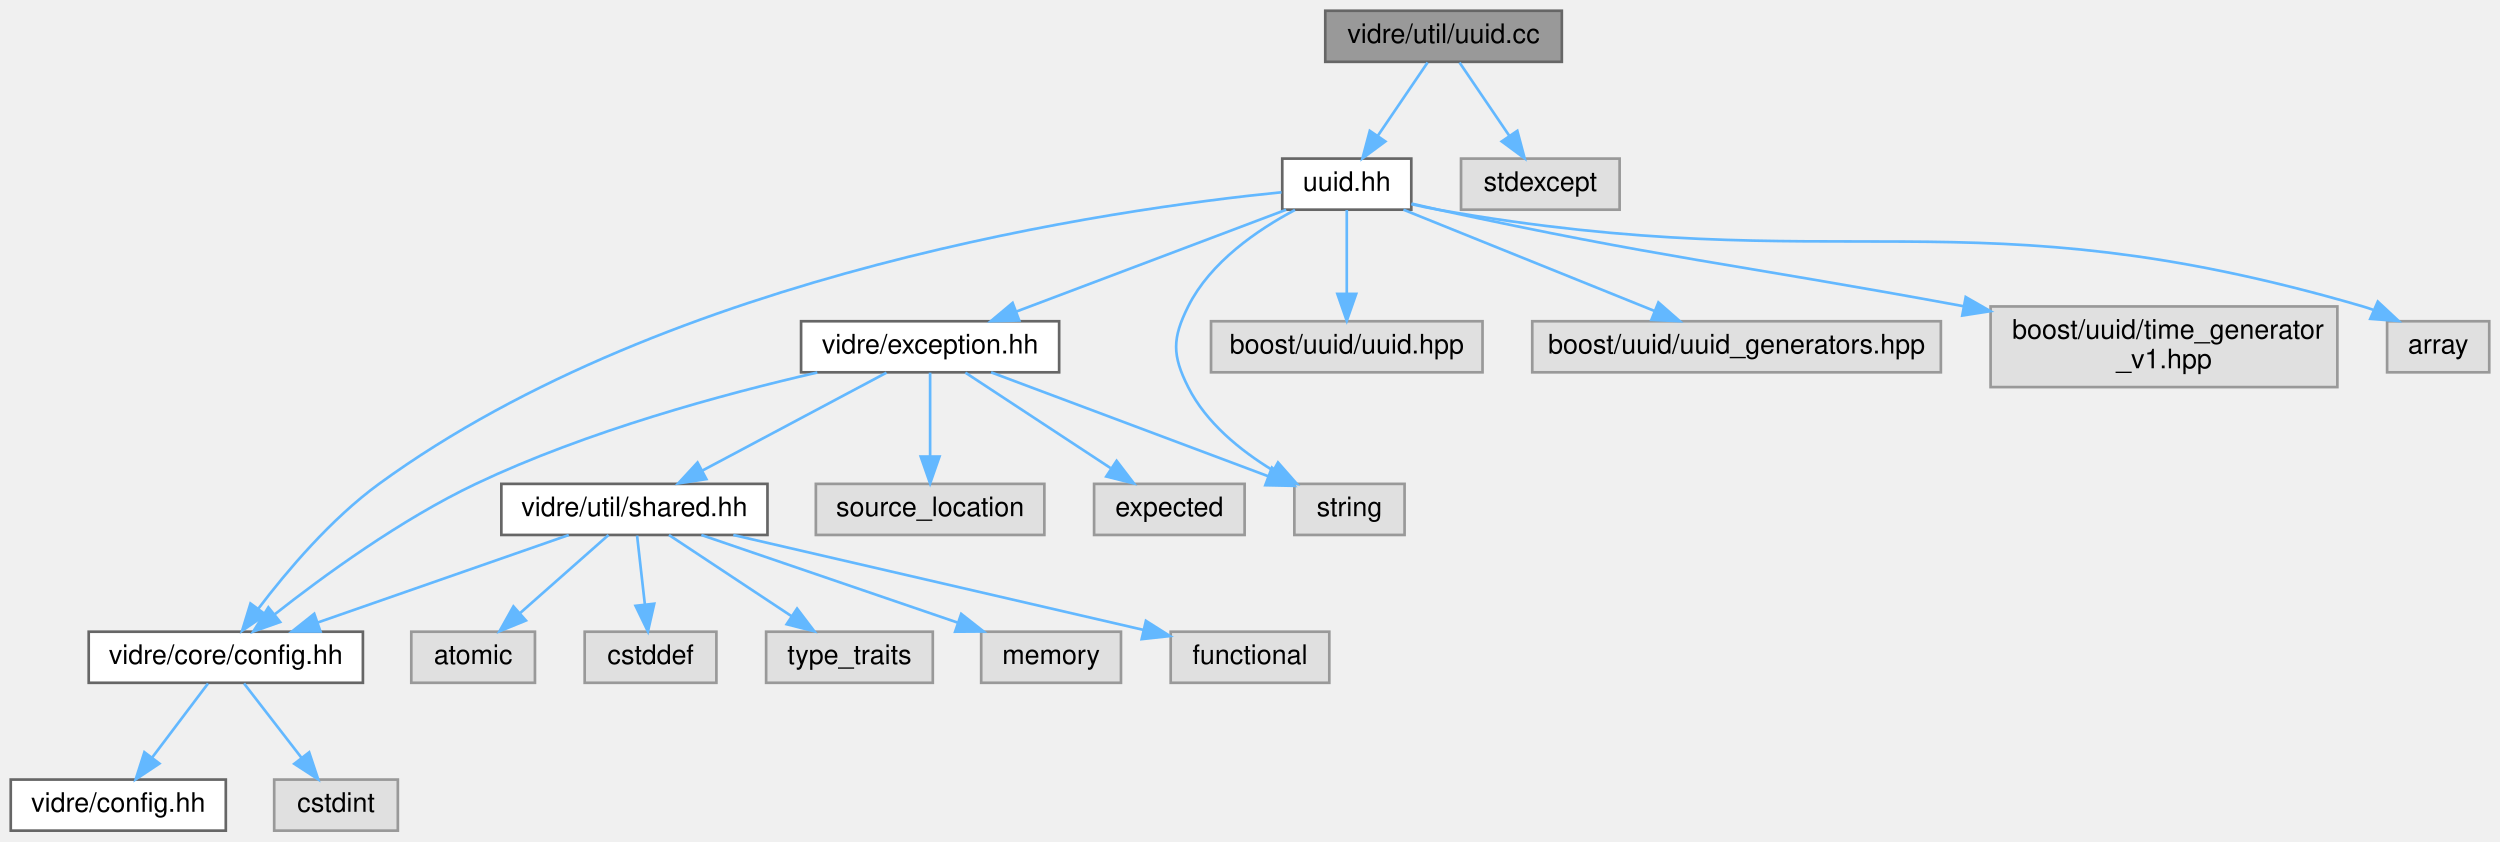
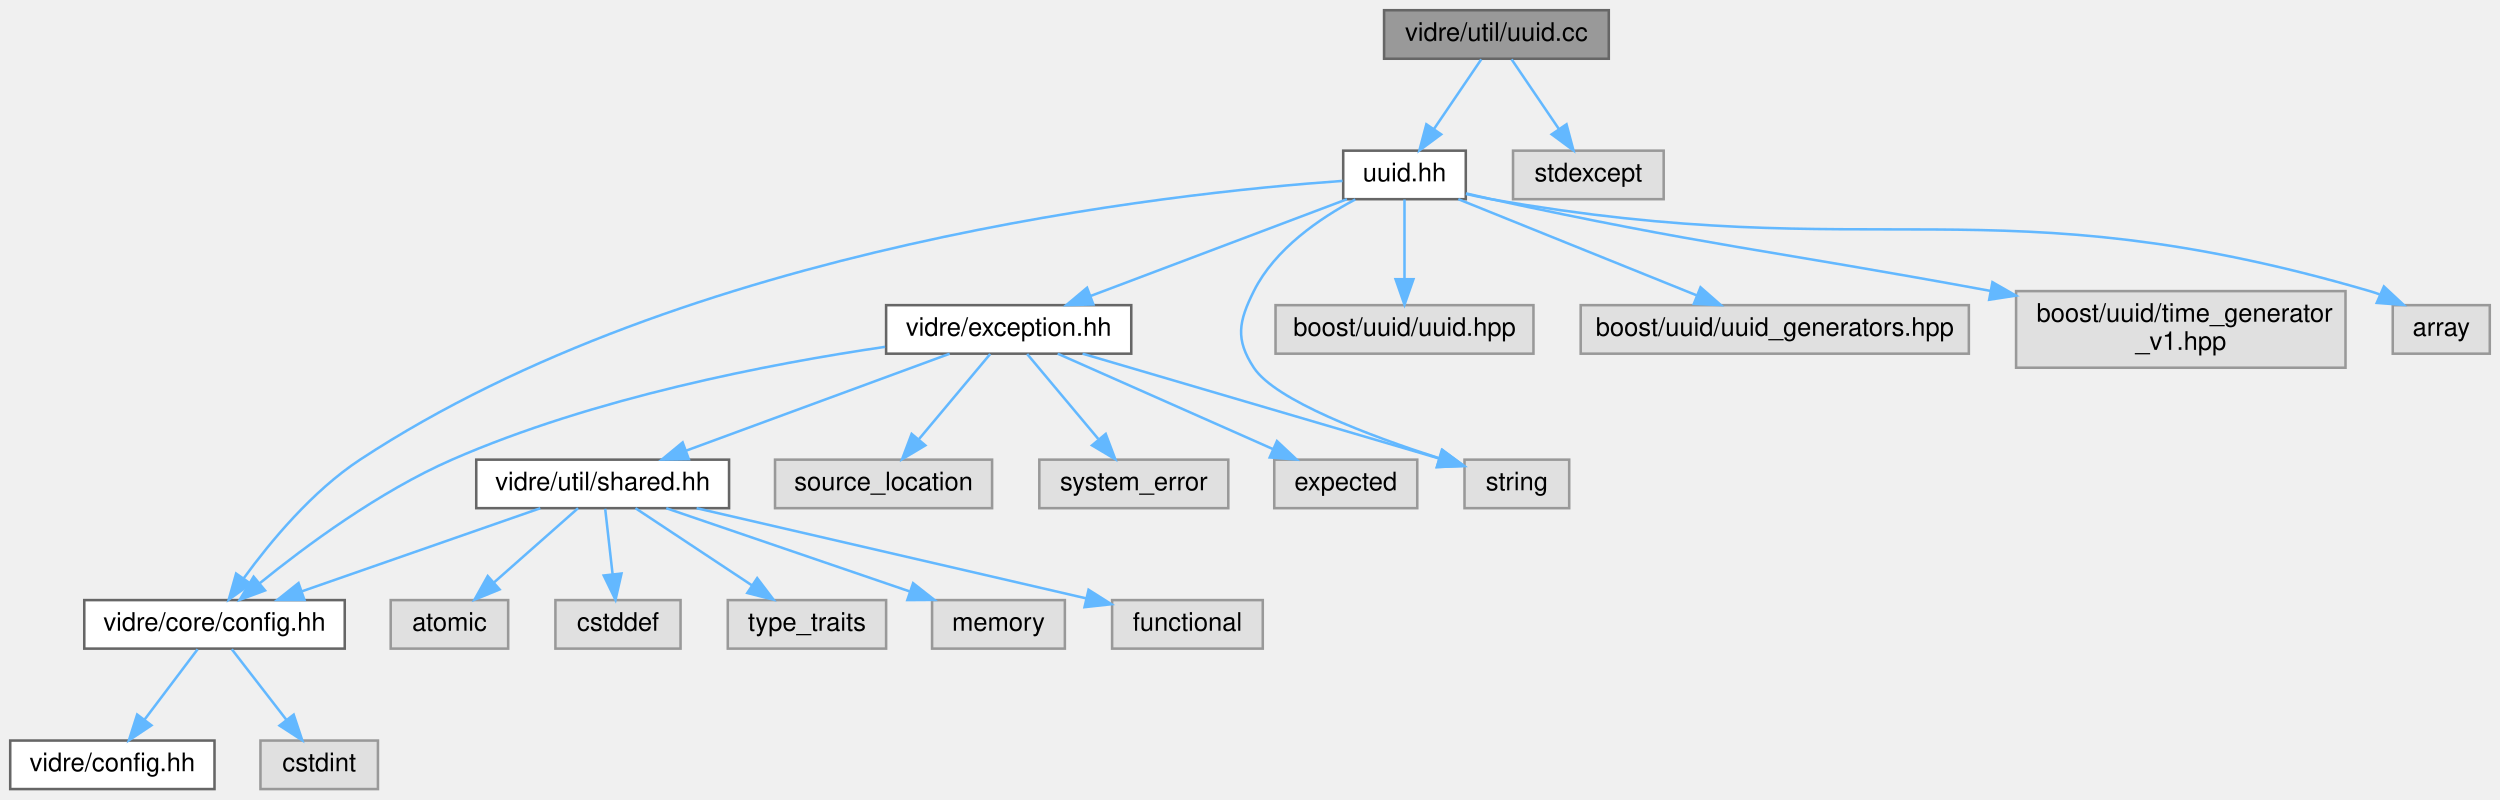
- <svg xmlns="http://www.w3.org/2000/svg" xmlns:xlink="http://www.w3.org/1999/xlink" width="930pt" height="313pt" viewBox="0.00 0.00 930.00 313.00">
+ <svg xmlns="http://www.w3.org/2000/svg" xmlns:xlink="http://www.w3.org/1999/xlink" width="979pt" height="313pt" viewBox="0.00 0.00 979.00 313.00">
  <g id="graph0" class="graph" transform="scale(1 1) rotate(0) translate(4 309)">
    <g id="Node000001" class="node">
      <g id="a_Node000001">
        <a xlink:title=" ">
-           <polygon fill="#999999" stroke="#666666" points="577,-305 489,-305 489,-286 577,-286 577,-305" />
-           <text text-anchor="middle" x="533" y="-293" font-family="Helvetica,sans-Serif" font-size="10.00">vidre/util/uuid.cc</text>
+           <polygon fill="#999999" stroke="#666666" points="626,-305 538,-305 538,-286 626,-286 626,-305" />
+           <text text-anchor="middle" x="582" y="-293" font-family="Helvetica,sans-Serif" font-size="10.00">vidre/util/uuid.cc</text>
        </a>
      </g>
    </g>
    <g id="Node000002" class="node">
      <g id="a_Node000002">
        <a xlink:href="uuid_8hh.html" target="_top" xlink:title=" ">
-           <polygon fill="white" stroke="#666666" points="521,-250 473,-250 473,-231 521,-231 521,-250" />
-           <text text-anchor="middle" x="497" y="-238" font-family="Helvetica,sans-Serif" font-size="10.00">uuid.hh</text>
+           <polygon fill="white" stroke="#666666" points="570,-250 522,-250 522,-231 570,-231 570,-250" />
+           <text text-anchor="middle" x="546" y="-238" font-family="Helvetica,sans-Serif" font-size="10.00">uuid.hh</text>
        </a>
      </g>
    </g>
    <g id="edge1_Node000001_Node000002" class="edge">
      <g id="a_edge1_Node000001_Node000002">
        <a xlink:title=" ">
-           <path fill="none" stroke="#63b8ff" d="M527.06,-285.75C522.02,-278.34 514.66,-267.5 508.49,-258.41" />
-           <polygon fill="#63b8ff" stroke="#63b8ff" points="511.35,-256.39 502.83,-250.09 505.56,-260.33 511.35,-256.39" />
-         </a>
-       </g>
-     </g>
-     <g id="Node000020" class="node">
-       <g id="a_Node000020">
-         <a xlink:title=" ">
-           <polygon fill="#e0e0e0" stroke="#999999" points="598.5,-250 539.5,-250 539.5,-231 598.5,-231 598.5,-250" />
-           <text text-anchor="middle" x="569" y="-238" font-family="Helvetica,sans-Serif" font-size="10.00">stdexcept</text>
-         </a>
-       </g>
-     </g>
-     <g id="edge22_Node000001_Node000020" class="edge">
-       <g id="a_edge22_Node000001_Node000020">
-         <a xlink:title=" ">
-           <path fill="none" stroke="#63b8ff" d="M538.94,-285.75C543.98,-278.34 551.34,-267.5 557.51,-258.41" />
-           <polygon fill="#63b8ff" stroke="#63b8ff" points="560.44,-260.33 563.17,-250.09 554.65,-256.39 560.44,-260.33" />
+           <path fill="none" stroke="#63b8ff" d="M576.06,-285.75C571.02,-278.34 563.66,-267.5 557.49,-258.41" />
+           <polygon fill="#63b8ff" stroke="#63b8ff" points="560.35,-256.39 551.83,-250.09 554.56,-260.33 560.35,-256.39" />
+         </a>
+       </g>
+     </g>
+     <g id="Node000021" class="node">
+       <g id="a_Node000021">
+         <a xlink:title=" ">
+           <polygon fill="#e0e0e0" stroke="#999999" points="647.5,-250 588.5,-250 588.5,-231 647.5,-231 647.5,-250" />
+           <text text-anchor="middle" x="618" y="-238" font-family="Helvetica,sans-Serif" font-size="10.00">stdexcept</text>
+         </a>
+       </g>
+     </g>
+     <g id="edge23_Node000001_Node000021" class="edge">
+       <g id="a_edge23_Node000001_Node000021">
+         <a xlink:title=" ">
+           <path fill="none" stroke="#63b8ff" d="M587.94,-285.75C592.98,-278.34 600.34,-267.5 606.51,-258.41" />
+           <polygon fill="#63b8ff" stroke="#63b8ff" points="609.44,-260.33 612.17,-250.09 603.65,-256.39 609.44,-260.33" />
        </a>
      </g>
    </g>
    <g id="Node000003" class="node">
      <g id="a_Node000003">
        <a xlink:href="libs_2core_2vidre_2core_2config_8hh.html" target="_top" xlink:title=" ">
          <polygon fill="white" stroke="#666666" points="131,-74 29,-74 29,-55 131,-55 131,-74" />
          <text text-anchor="middle" x="80" y="-62" font-family="Helvetica,sans-Serif" font-size="10.00">vidre/core/config.hh</text>
        </a>
      </g>
    </g>
    <g id="edge2_Node000002_Node000003" class="edge">
      <g id="a_edge2_Node000002_Node000003">
        <a xlink:title=" ">
-           <path fill="none" stroke="#63b8ff" d="M472.73,-237.48C411.02,-231.29 245.34,-207.89 137,-129 119.12,-115.98 102.71,-96.55 92.13,-82.61" />
-           <polygon fill="#63b8ff" stroke="#63b8ff" points="94.82,-80.35 86.07,-74.37 89.18,-84.5 94.82,-80.35" />
+           <path fill="none" stroke="#63b8ff" d="M521.74,-238.16C454.95,-233.45 264.86,-213.01 137,-129 118.31,-116.72 101.85,-96.85 91.48,-82.6" />
+           <polygon fill="#63b8ff" stroke="#63b8ff" points="94.19,-80.37 85.58,-74.19 88.46,-84.39 94.19,-80.37" />
        </a>
      </g>
    </g>
    <g id="Node000006" class="node">
      <g id="a_Node000006">
        <a xlink:href="core_2vidre_2exception_8hh.html" target="_top" xlink:title=" ">
-           <polygon fill="white" stroke="#666666" points="390,-189.5 294,-189.5 294,-170.5 390,-170.5 390,-189.5" />
-           <text text-anchor="middle" x="342" y="-177.5" font-family="Helvetica,sans-Serif" font-size="10.00">vidre/exception.hh</text>
+           <polygon fill="white" stroke="#666666" points="439,-189.5 343,-189.5 343,-170.5 439,-170.5 439,-189.5" />
+           <text text-anchor="middle" x="391" y="-177.5" font-family="Helvetica,sans-Serif" font-size="10.00">vidre/exception.hh</text>
        </a>
      </g>
    </g>
    <g id="edge5_Node000002_Node000006" class="edge">
      <g id="a_edge5_Node000002_Node000006">
        <a xlink:title=" ">
-           <path fill="none" stroke="#63b8ff" d="M474.46,-230.99C448.06,-221.03 404.12,-204.45 374.15,-193.13" />
-           <polygon fill="#63b8ff" stroke="#63b8ff" points="375.16,-189.77 364.57,-189.52 372.69,-196.32 375.16,-189.77" />
-         </a>
-       </g>
-     </g>
-     <g id="Node000014" class="node">
-       <g id="a_Node000014">
-         <a xlink:title=" ">
-           <polygon fill="#e0e0e0" stroke="#999999" points="518.5,-129 477.5,-129 477.5,-110 518.5,-110 518.5,-129" />
-           <text text-anchor="middle" x="498" y="-117" font-family="Helvetica,sans-Serif" font-size="10.00">string</text>
-         </a>
-       </g>
-     </g>
-     <g id="edge20_Node000002_Node000014" class="edge">
-       <g id="a_edge20_Node000002_Node000014">
-         <a xlink:title=" ">
-           <path fill="none" stroke="#63b8ff" d="M477.73,-230.9C463.88,-223.55 446.24,-211.54 438,-195 432.05,-183.07 432.01,-176.91 438,-165 444.69,-151.71 457.44,-141.39 469.47,-134.05" />
-           <polygon fill="#63b8ff" stroke="#63b8ff" points="471.42,-136.97 478.42,-129.02 467.99,-130.87 471.42,-136.97" />
-         </a>
-       </g>
-     </g>
-     <g id="Node000016" class="node">
-       <g id="a_Node000016">
-         <a xlink:title=" ">
-           <polygon fill="#e0e0e0" stroke="#999999" points="547.5,-189.5 446.5,-189.5 446.5,-170.5 547.5,-170.5 547.5,-189.5" />
-           <text text-anchor="middle" x="497" y="-177.5" font-family="Helvetica,sans-Serif" font-size="10.00">boost/uuid/uuid.hpp</text>
-         </a>
-       </g>
-     </g>
-     <g id="edge17_Node000002_Node000016" class="edge">
-       <g id="a_edge17_Node000002_Node000016">
-         <a xlink:title=" ">
-           <path fill="none" stroke="#63b8ff" d="M497,-230.87C497,-222.75 497,-210.31 497,-199.89" />
-           <polygon fill="#63b8ff" stroke="#63b8ff" points="500.5,-199.67 497,-189.67 493.5,-199.67 500.5,-199.67" />
+           <path fill="none" stroke="#63b8ff" d="M523.46,-230.99C497.06,-221.03 453.12,-204.45 423.15,-193.13" />
+           <polygon fill="#63b8ff" stroke="#63b8ff" points="424.16,-189.77 413.57,-189.52 421.69,-196.32 424.16,-189.77" />
+         </a>
+       </g>
+     </g>
+     <g id="Node000015" class="node">
+       <g id="a_Node000015">
+         <a xlink:title=" ">
+           <polygon fill="#e0e0e0" stroke="#999999" points="610.5,-129 569.5,-129 569.5,-110 610.5,-110 610.5,-129" />
+           <text text-anchor="middle" x="590" y="-117" font-family="Helvetica,sans-Serif" font-size="10.00">string</text>
+         </a>
+       </g>
+     </g>
+     <g id="edge21_Node000002_Node000015" class="edge">
+       <g id="a_edge21_Node000002_Node000015">
+         <a xlink:title=" ">
+           <path fill="none" stroke="#63b8ff" d="M526.73,-230.9C512.88,-223.55 495.24,-211.54 487,-195 481.05,-183.07 479.68,-176.14 487,-165 495.4,-152.23 532.21,-138.39 559.44,-129.59" />
+           <polygon fill="#63b8ff" stroke="#63b8ff" points="560.84,-132.82 569.33,-126.48 558.74,-126.14 560.84,-132.82" />
        </a>
      </g>
    </g>
    <g id="Node000017" class="node">
      <g id="a_Node000017">
        <a xlink:title=" ">
-           <polygon fill="#e0e0e0" stroke="#999999" points="718,-189.5 566,-189.5 566,-170.5 718,-170.5 718,-189.5" />
-           <text text-anchor="middle" x="642" y="-177.5" font-family="Helvetica,sans-Serif" font-size="10.00">boost/uuid/uuid_generators.hpp</text>
+           <polygon fill="#e0e0e0" stroke="#999999" points="596.5,-189.5 495.5,-189.5 495.5,-170.5 596.5,-170.5 596.5,-189.5" />
+           <text text-anchor="middle" x="546" y="-177.5" font-family="Helvetica,sans-Serif" font-size="10.00">boost/uuid/uuid.hpp</text>
        </a>
      </g>
    </g>
    <g id="edge18_Node000002_Node000017" class="edge">
      <g id="a_edge18_Node000002_Node000017">
        <a xlink:title=" ">
-           <path fill="none" stroke="#63b8ff" d="M518.08,-230.99C542.68,-221.07 583.53,-204.59 611.56,-193.28" />
-           <polygon fill="#63b8ff" stroke="#63b8ff" points="612.93,-196.5 620.89,-189.52 610.31,-190.01 612.93,-196.5" />
+           <path fill="none" stroke="#63b8ff" d="M546,-230.87C546,-222.75 546,-210.31 546,-199.89" />
+           <polygon fill="#63b8ff" stroke="#63b8ff" points="549.5,-199.67 546,-189.67 542.5,-199.67 549.5,-199.67" />
        </a>
      </g>
    </g>
    <g id="Node000018" class="node">
      <g id="a_Node000018">
        <a xlink:title=" ">
-           <polygon fill="#e0e0e0" stroke="#999999" points="865.5,-195 736.5,-195 736.5,-165 865.5,-165 865.5,-195" />
-           <text text-anchor="start" x="744.5" y="-183" font-family="Helvetica,sans-Serif" font-size="10.00">boost/uuid/time_generator</text>
-           <text text-anchor="middle" x="801" y="-172" font-family="Helvetica,sans-Serif" font-size="10.00">_v1.hpp</text>
+           <polygon fill="#e0e0e0" stroke="#999999" points="767,-189.5 615,-189.5 615,-170.5 767,-170.5 767,-189.5" />
+           <text text-anchor="middle" x="691" y="-177.5" font-family="Helvetica,sans-Serif" font-size="10.00">boost/uuid/uuid_generators.hpp</text>
        </a>
      </g>
    </g>
    <g id="edge19_Node000002_Node000018" class="edge">
      <g id="a_edge19_Node000002_Node000018">
        <a xlink:title=" ">
-           <path fill="none" stroke="#63b8ff" d="M521.1,-233.27C524.42,-232.48 527.79,-231.7 531,-231 614.52,-212.91 638.28,-211.33 726.52,-195.07" />
-           <polygon fill="#63b8ff" stroke="#63b8ff" points="727.24,-198.5 736.43,-193.24 725.96,-191.62 727.24,-198.5" />
+           <path fill="none" stroke="#63b8ff" d="M567.08,-230.99C591.68,-221.07 632.53,-204.59 660.56,-193.28" />
+           <polygon fill="#63b8ff" stroke="#63b8ff" points="661.93,-196.5 669.89,-189.52 659.31,-190.01 661.93,-196.5" />
        </a>
      </g>
    </g>
    <g id="Node000019" class="node">
      <g id="a_Node000019">
        <a xlink:title=" ">
-           <polygon fill="#e0e0e0" stroke="#999999" points="922,-189.5 884,-189.5 884,-170.5 922,-170.5 922,-189.5" />
-           <text text-anchor="middle" x="903" y="-177.5" font-family="Helvetica,sans-Serif" font-size="10.00">array</text>
-         </a>
-       </g>
-     </g>
-     <g id="edge21_Node000002_Node000019" class="edge">
-       <g id="a_edge21_Node000002_Node000019">
-         <a xlink:title=" ">
-           <path fill="none" stroke="#63b8ff" d="M521.06,-233.04C524.38,-232.28 527.76,-231.57 531,-231 682.39,-204.29 727.43,-238.07 875,-195 876.26,-194.63 877.54,-194.21 878.81,-193.74" />
-           <polygon fill="#63b8ff" stroke="#63b8ff" points="880.54,-196.81 888.29,-189.59 877.73,-190.39 880.54,-196.81" />
+           <polygon fill="#e0e0e0" stroke="#999999" points="914.5,-195 785.5,-195 785.5,-165 914.5,-165 914.5,-195" />
+           <text text-anchor="start" x="793.5" y="-183" font-family="Helvetica,sans-Serif" font-size="10.00">boost/uuid/time_generator</text>
+           <text text-anchor="middle" x="850" y="-172" font-family="Helvetica,sans-Serif" font-size="10.00">_v1.hpp</text>
+         </a>
+       </g>
+     </g>
+     <g id="edge20_Node000002_Node000019" class="edge">
+       <g id="a_edge20_Node000002_Node000019">
+         <a xlink:title=" ">
+           <path fill="none" stroke="#63b8ff" d="M570.1,-233.27C573.42,-232.48 576.79,-231.7 580,-231 663.52,-212.91 687.28,-211.33 775.52,-195.07" />
+           <polygon fill="#63b8ff" stroke="#63b8ff" points="776.24,-198.5 785.43,-193.24 774.96,-191.62 776.24,-198.5" />
+         </a>
+       </g>
+     </g>
+     <g id="Node000020" class="node">
+       <g id="a_Node000020">
+         <a xlink:title=" ">
+           <polygon fill="#e0e0e0" stroke="#999999" points="971,-189.5 933,-189.5 933,-170.5 971,-170.5 971,-189.5" />
+           <text text-anchor="middle" x="952" y="-177.5" font-family="Helvetica,sans-Serif" font-size="10.00">array</text>
+         </a>
+       </g>
+     </g>
+     <g id="edge22_Node000002_Node000020" class="edge">
+       <g id="a_edge22_Node000002_Node000020">
+         <a xlink:title=" ">
+           <path fill="none" stroke="#63b8ff" d="M570.06,-233.04C573.38,-232.28 576.76,-231.57 580,-231 731.39,-204.29 776.43,-238.07 924,-195 925.26,-194.63 926.54,-194.21 927.81,-193.74" />
+           <polygon fill="#63b8ff" stroke="#63b8ff" points="929.54,-196.81 937.29,-189.59 926.73,-190.39 929.54,-196.81" />
        </a>
      </g>
    </g>
    <g id="Node000004" class="node">
      <g id="a_Node000004">
        <a xlink:href="vidre_2config_8hh.html" target="_top" xlink:title=" ">
          <polygon fill="white" stroke="#666666" points="80,-19 0,-19 0,0 80,0 80,-19" />
          <text text-anchor="middle" x="40" y="-7" font-family="Helvetica,sans-Serif" font-size="10.00">vidre/config.hh</text>
        </a>
      </g>
    </g>
    <g id="edge3_Node000003_Node000004" class="edge">
      <g id="a_edge3_Node000003_Node000004">
        <a xlink:title=" ">
          <path fill="none" stroke="#63b8ff" d="M73.39,-54.75C67.74,-47.26 59.46,-36.28 52.55,-27.13" />
          <polygon fill="#63b8ff" stroke="#63b8ff" points="55.3,-24.96 46.48,-19.09 49.71,-29.18 55.3,-24.96" />
        </a>
      </g>
    </g>
    <g id="Node000005" class="node">
      <g id="a_Node000005">
        <a xlink:title=" ">
          <polygon fill="#e0e0e0" stroke="#999999" points="144,-19 98,-19 98,0 144,0 144,-19" />
          <text text-anchor="middle" x="121" y="-7" font-family="Helvetica,sans-Serif" font-size="10.00">cstdint</text>
        </a>
      </g>
    </g>
    <g id="edge4_Node000003_Node000005" class="edge">
      <g id="a_edge4_Node000003_Node000005">
        <a xlink:title=" ">
          <path fill="none" stroke="#63b8ff" d="M86.77,-54.75C92.56,-47.26 101.06,-36.28 108.14,-27.13" />
          <polygon fill="#63b8ff" stroke="#63b8ff" points="111.01,-29.14 114.36,-19.09 105.47,-24.86 111.01,-29.14" />
        </a>
      </g>
    </g>
    <g id="edge6_Node000006_Node000003" class="edge">
      <g id="a_edge6_Node000006_Node000003">
        <a xlink:title=" ">
-           <path fill="none" stroke="#63b8ff" d="M300.04,-170.43C265.02,-162.38 214.32,-148.62 173,-129 145.07,-115.74 116.17,-94.63 98.14,-80.43" />
-           <polygon fill="#63b8ff" stroke="#63b8ff" points="100.21,-77.61 90.22,-74.08 95.83,-83.07 100.21,-77.61" />
+           <path fill="none" stroke="#63b8ff" d="M342.6,-173.18C297.31,-166.53 228.5,-153.27 173,-129 144.52,-116.55 115.55,-95.07 97.68,-80.58" />
+           <polygon fill="#63b8ff" stroke="#63b8ff" points="99.78,-77.78 89.85,-74.1 95.32,-83.17 99.78,-77.78" />
        </a>
      </g>
    </g>
    <g id="Node000007" class="node">
      <g id="a_Node000007">
        <a xlink:href="shared_8hh.html" target="_top" xlink:title=" ">
          <polygon fill="white" stroke="#666666" points="281.5,-129 182.5,-129 182.5,-110 281.5,-110 281.5,-129" />
          <text text-anchor="middle" x="232" y="-117" font-family="Helvetica,sans-Serif" font-size="10.00">vidre/util/shared.hh</text>
        </a>
      </g>
    </g>
    <g id="edge7_Node000006_Node000007" class="edge">
      <g id="a_edge7_Node000006_Node000007">
        <a xlink:title=" ">
-           <path fill="none" stroke="#63b8ff" d="M325.77,-170.37C307.73,-160.78 278.38,-145.17 257.32,-133.97" />
-           <polygon fill="#63b8ff" stroke="#63b8ff" points="258.77,-130.77 248.3,-129.17 255.48,-136.95 258.77,-130.77" />
+           <path fill="none" stroke="#63b8ff" d="M367.88,-170.49C340.68,-160.49 295.33,-143.8 264.58,-132.49" />
+           <polygon fill="#63b8ff" stroke="#63b8ff" points="265.74,-129.18 255.15,-129.02 263.32,-135.75 265.74,-129.18" />
        </a>
      </g>
    </g>
    <g id="Node000013" class="node">
      <g id="a_Node000013">
        <a xlink:title=" ">
          <polygon fill="#e0e0e0" stroke="#999999" points="384.5,-129 299.5,-129 299.5,-110 384.5,-110 384.5,-129" />
          <text text-anchor="middle" x="342" y="-117" font-family="Helvetica,sans-Serif" font-size="10.00">source_location</text>
        </a>
      </g>
    </g>
    <g id="edge14_Node000006_Node000013" class="edge">
      <g id="a_edge14_Node000006_Node000013">
        <a xlink:title=" ">
-           <path fill="none" stroke="#63b8ff" d="M342,-170.37C342,-162.25 342,-149.81 342,-139.39" />
-           <polygon fill="#63b8ff" stroke="#63b8ff" points="345.5,-139.17 342,-129.17 338.5,-139.17 345.5,-139.17" />
+           <path fill="none" stroke="#63b8ff" d="M383.77,-170.37C376.46,-161.64 364.98,-147.93 355.9,-137.09" />
+           <polygon fill="#63b8ff" stroke="#63b8ff" points="358.36,-134.59 349.26,-129.17 353,-139.08 358.36,-134.59" />
+         </a>
+       </g>
+     </g>
+     <g id="Node000014" class="node">
+       <g id="a_Node000014">
+         <a xlink:title=" ">
+           <polygon fill="#e0e0e0" stroke="#999999" points="477,-129 403,-129 403,-110 477,-110 477,-129" />
+           <text text-anchor="middle" x="440" y="-117" font-family="Helvetica,sans-Serif" font-size="10.00">system_error</text>
        </a>
      </g>
    </g>
    <g id="edge15_Node000006_Node000014" class="edge">
      <g id="a_edge15_Node000006_Node000014">
        <a xlink:title=" ">
-           <path fill="none" stroke="#63b8ff" d="M364.68,-170.49C391.86,-160.3 437.51,-143.19 467.69,-131.87" />
-           <polygon fill="#63b8ff" stroke="#63b8ff" points="469.15,-135.06 477.28,-128.27 466.69,-128.5 469.15,-135.06" />
-         </a>
-       </g>
-     </g>
-     <g id="Node000015" class="node">
-       <g id="a_Node000015">
-         <a xlink:title=" ">
-           <polygon fill="#e0e0e0" stroke="#999999" points="459,-129 403,-129 403,-110 459,-110 459,-129" />
-           <text text-anchor="middle" x="431" y="-117" font-family="Helvetica,sans-Serif" font-size="10.00">expected</text>
+           <path fill="none" stroke="#63b8ff" d="M398.23,-170.37C405.54,-161.64 417.02,-147.93 426.1,-137.09" />
+           <polygon fill="#63b8ff" stroke="#63b8ff" points="429,-139.08 432.74,-129.17 423.64,-134.59 429,-139.08" />
        </a>
      </g>
    </g>
    <g id="edge16_Node000006_Node000015" class="edge">
      <g id="a_edge16_Node000006_Node000015">
        <a xlink:title=" ">
-           <path fill="none" stroke="#63b8ff" d="M355.13,-170.37C369.33,-161.04 392.2,-146.01 409.12,-134.88" />
-           <polygon fill="#63b8ff" stroke="#63b8ff" points="411.38,-137.58 417.81,-129.17 407.53,-131.74 411.38,-137.58" />
+           <path fill="none" stroke="#63b8ff" d="M419.94,-170.49C457.08,-159.57 521.27,-140.71 559.26,-129.54" />
+           <polygon fill="#63b8ff" stroke="#63b8ff" points="560.63,-132.78 569.24,-126.6 558.66,-126.06 560.63,-132.78" />
+         </a>
+       </g>
+     </g>
+     <g id="Node000016" class="node">
+       <g id="a_Node000016">
+         <a xlink:title=" ">
+           <polygon fill="#e0e0e0" stroke="#999999" points="551,-129 495,-129 495,-110 551,-110 551,-129" />
+           <text text-anchor="middle" x="523" y="-117" font-family="Helvetica,sans-Serif" font-size="10.00">expected</text>
+         </a>
+       </g>
+     </g>
+     <g id="edge17_Node000006_Node000016" class="edge">
+       <g id="a_edge17_Node000006_Node000016">
+         <a xlink:title=" ">
+           <path fill="none" stroke="#63b8ff" d="M410.19,-170.49C432.39,-160.66 469.12,-144.38 494.62,-133.08" />
+           <polygon fill="#63b8ff" stroke="#63b8ff" points="496.06,-136.27 503.78,-129.02 493.22,-129.87 496.06,-136.27" />
        </a>
      </g>
    </g>
    <g id="edge8_Node000007_Node000003" class="edge">
      <g id="a_edge8_Node000007_Node000003">
        <a xlink:title=" ">
          <path fill="none" stroke="#63b8ff" d="M207.58,-109.98C182.28,-101.16 142.55,-87.31 114.14,-77.41" />
          <polygon fill="#63b8ff" stroke="#63b8ff" points="115.21,-74.07 104.61,-74.08 112.9,-80.68 115.21,-74.07" />
        </a>
      </g>
    </g>
    <g id="Node000008" class="node">
      <g id="a_Node000008">
        <a xlink:title=" ">
          <polygon fill="#e0e0e0" stroke="#999999" points="195,-74 149,-74 149,-55 195,-55 195,-74" />
          <text text-anchor="middle" x="172" y="-62" font-family="Helvetica,sans-Serif" font-size="10.00">atomic</text>
        </a>
      </g>
    </g>
    <g id="edge9_Node000007_Node000008" class="edge">
      <g id="a_edge9_Node000007_Node000008">
        <a xlink:title=" ">
          <path fill="none" stroke="#63b8ff" d="M222.36,-109.98C213.49,-102.15 200.13,-90.34 189.39,-80.86" />
          <polygon fill="#63b8ff" stroke="#63b8ff" points="191.63,-78.17 181.82,-74.17 186.99,-83.41 191.63,-78.17" />
        </a>
      </g>
    </g>
    <g id="Node000009" class="node">
      <g id="a_Node000009">
        <a xlink:title=" ">
          <polygon fill="#e0e0e0" stroke="#999999" points="262.5,-74 213.5,-74 213.5,-55 262.5,-55 262.5,-74" />
          <text text-anchor="middle" x="238" y="-62" font-family="Helvetica,sans-Serif" font-size="10.00">cstddef</text>
        </a>
      </g>
    </g>
    <g id="edge10_Node000007_Node000009" class="edge">
      <g id="a_edge10_Node000007_Node000009">
        <a xlink:title=" ">
          <path fill="none" stroke="#63b8ff" d="M232.99,-109.75C233.78,-102.8 234.9,-92.85 235.89,-84.13" />
          <polygon fill="#63b8ff" stroke="#63b8ff" points="239.38,-84.42 237.03,-74.09 232.42,-83.63 239.38,-84.42" />
        </a>
      </g>
    </g>
    <g id="Node000010" class="node">
      <g id="a_Node000010">
        <a xlink:title=" ">
          <polygon fill="#e0e0e0" stroke="#999999" points="343,-74 281,-74 281,-55 343,-55 343,-74" />
          <text text-anchor="middle" x="312" y="-62" font-family="Helvetica,sans-Serif" font-size="10.00">type_traits</text>
        </a>
      </g>
    </g>
    <g id="edge11_Node000007_Node000010" class="edge">
      <g id="a_edge11_Node000007_Node000010">
        <a xlink:title=" ">
          <path fill="none" stroke="#63b8ff" d="M244.85,-109.98C257.14,-101.84 275.91,-89.41 290.48,-79.76" />
          <polygon fill="#63b8ff" stroke="#63b8ff" points="292.51,-82.61 298.91,-74.17 288.64,-76.78 292.51,-82.61" />
        </a>
      </g>
    </g>
    <g id="Node000011" class="node">
      <g id="a_Node000011">
        <a xlink:title=" ">
          <polygon fill="#e0e0e0" stroke="#999999" points="413,-74 361,-74 361,-55 413,-55 413,-74" />
          <text text-anchor="middle" x="387" y="-62" font-family="Helvetica,sans-Serif" font-size="10.00">memory</text>
        </a>
      </g>
    </g>
    <g id="edge12_Node000007_Node000011" class="edge">
      <g id="a_edge12_Node000007_Node000011">
        <a xlink:title=" ">
          <path fill="none" stroke="#63b8ff" d="M256.9,-109.98C282.7,-101.16 323.22,-87.31 352.18,-77.41" />
          <polygon fill="#63b8ff" stroke="#63b8ff" points="353.57,-80.63 361.9,-74.08 351.31,-74.01 353.57,-80.63" />
        </a>
      </g>
    </g>
    <g id="Node000012" class="node">
      <g id="a_Node000012">
        <a xlink:title=" ">
          <polygon fill="#e0e0e0" stroke="#999999" points="490.5,-74 431.5,-74 431.5,-55 490.5,-55 490.5,-74" />
          <text text-anchor="middle" x="461" y="-62" font-family="Helvetica,sans-Serif" font-size="10.00">functional</text>
        </a>
      </g>
    </g>
    <g id="edge13_Node000007_Node000012" class="edge">
      <g id="a_edge13_Node000007_Node000012">
        <a xlink:title=" ">
          <path fill="none" stroke="#63b8ff" d="M268.79,-109.98C310.58,-100.31 378.51,-84.59 421.42,-74.66" />
          <polygon fill="#63b8ff" stroke="#63b8ff" points="422.28,-78.05 431.23,-72.39 420.7,-71.24 422.28,-78.05" />
        </a>
      </g>
    </g>
  </g>
</svg>
